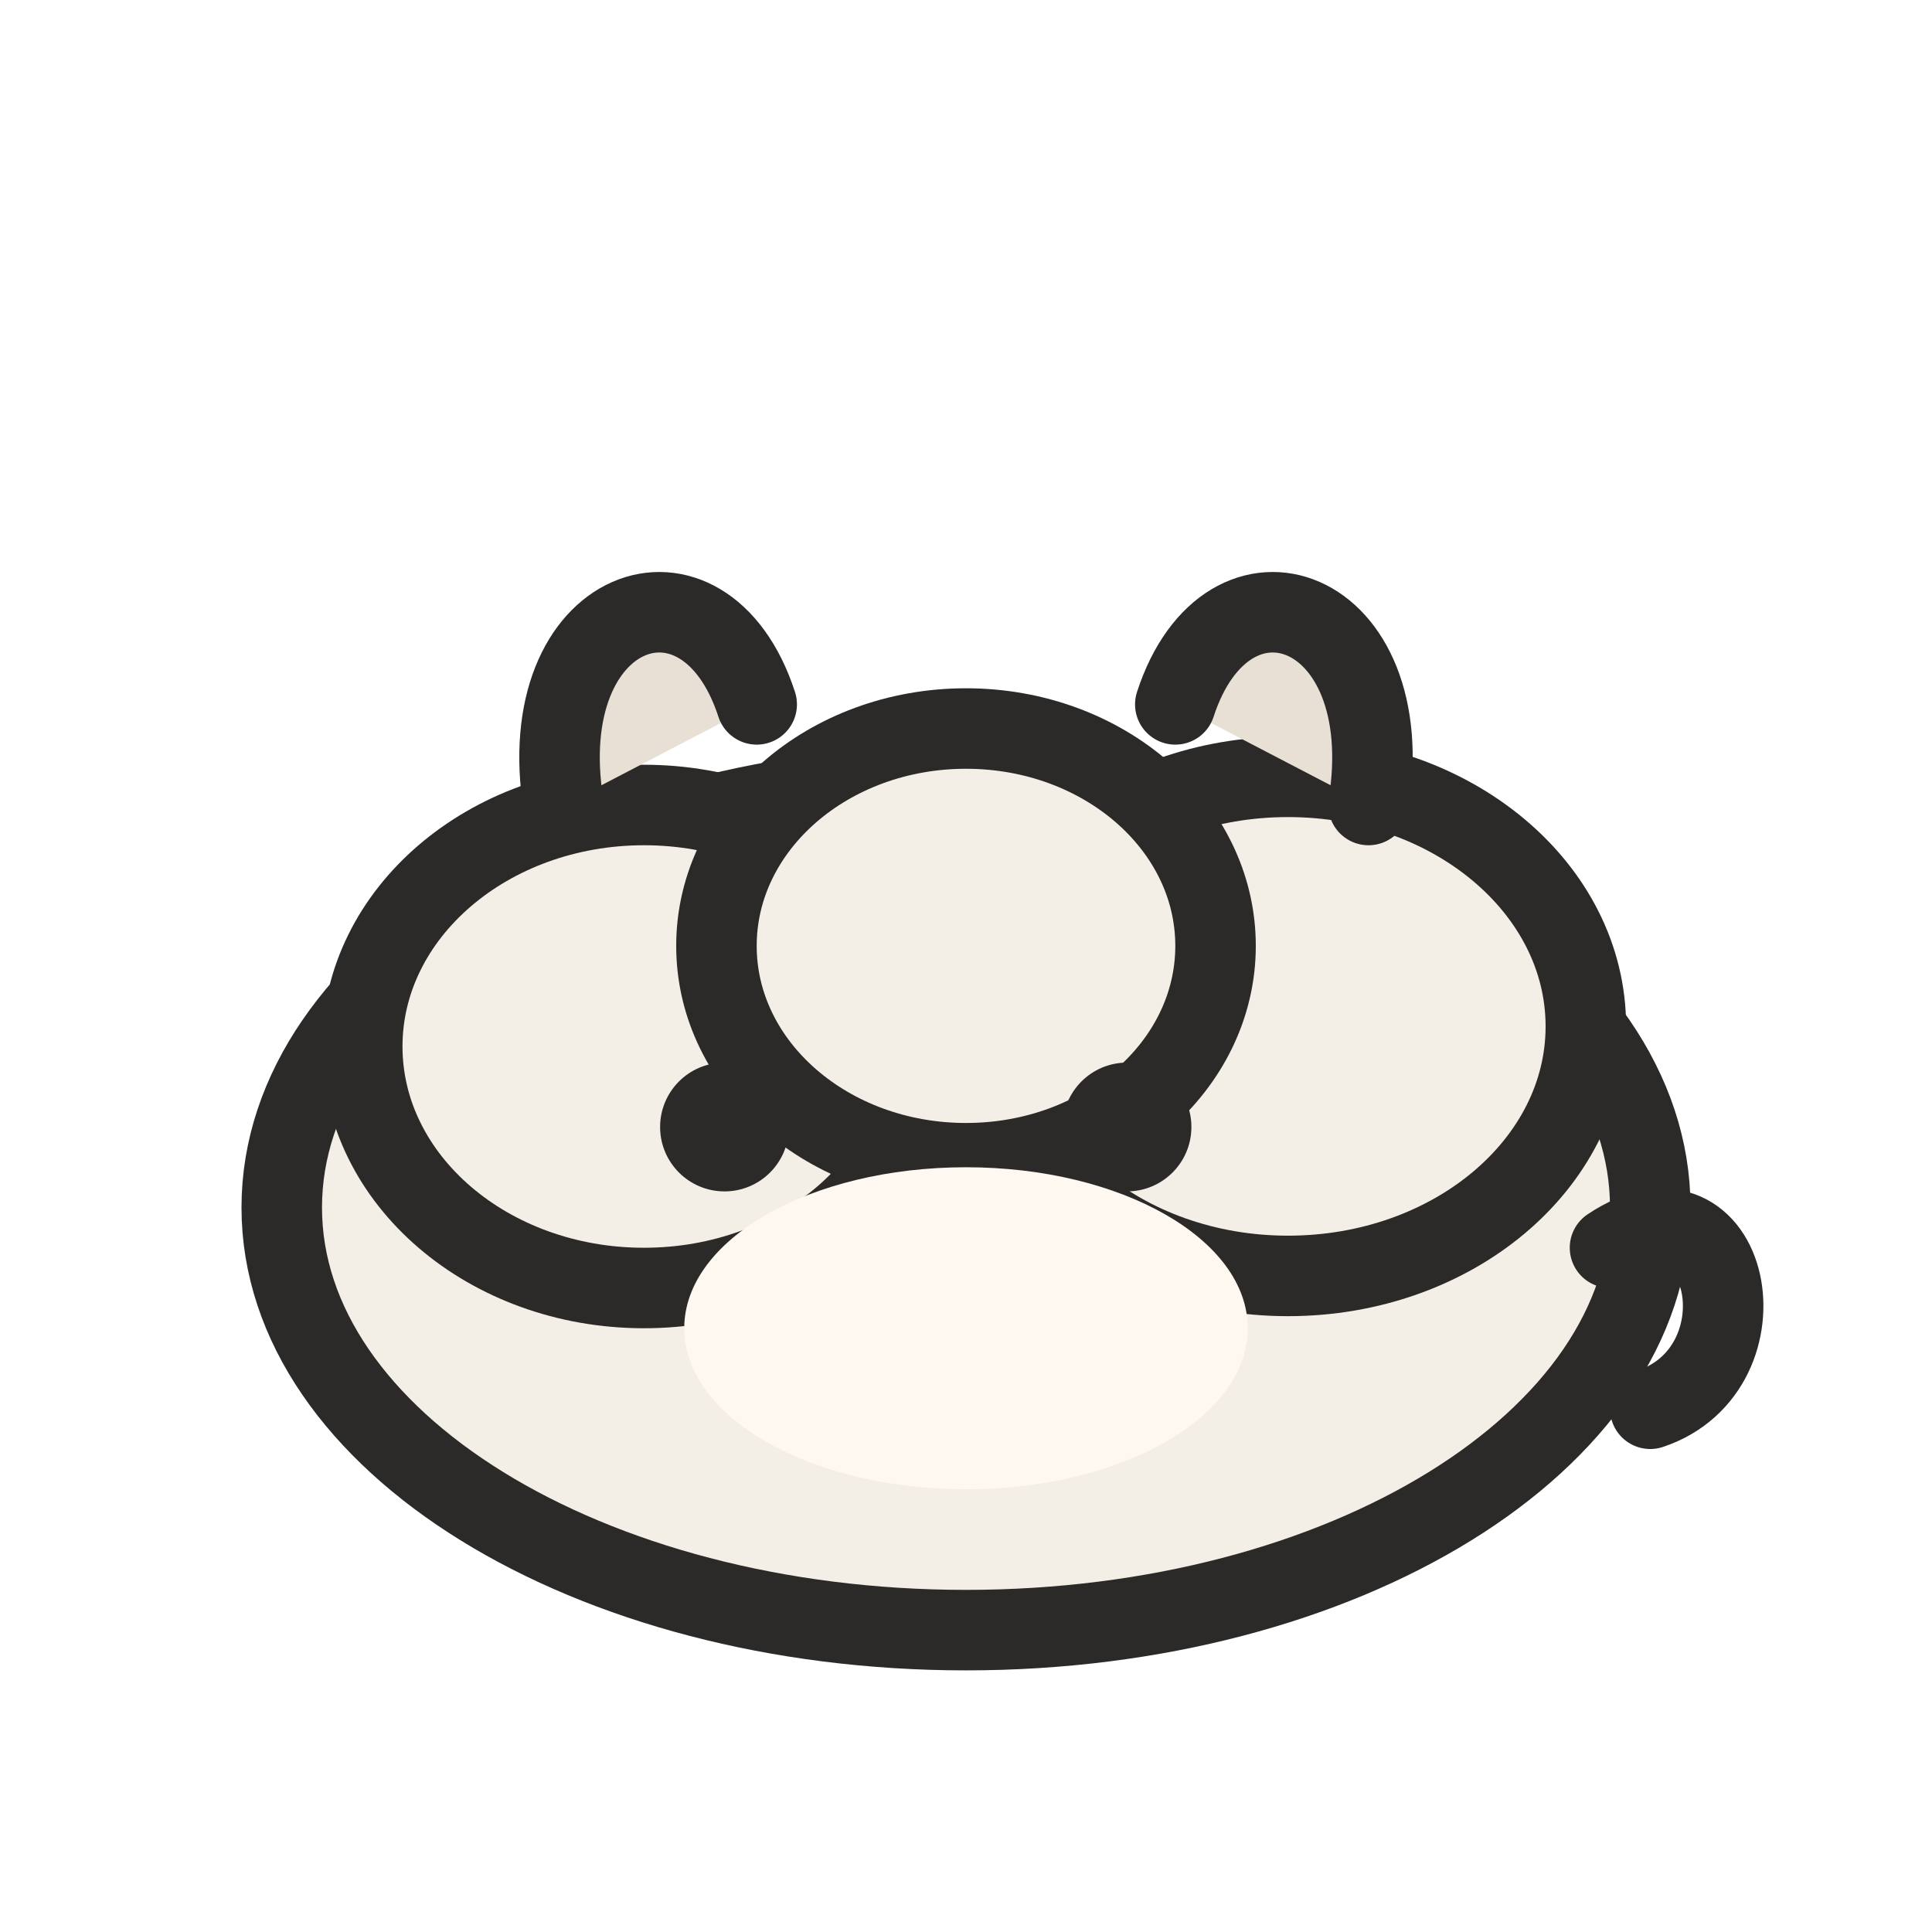
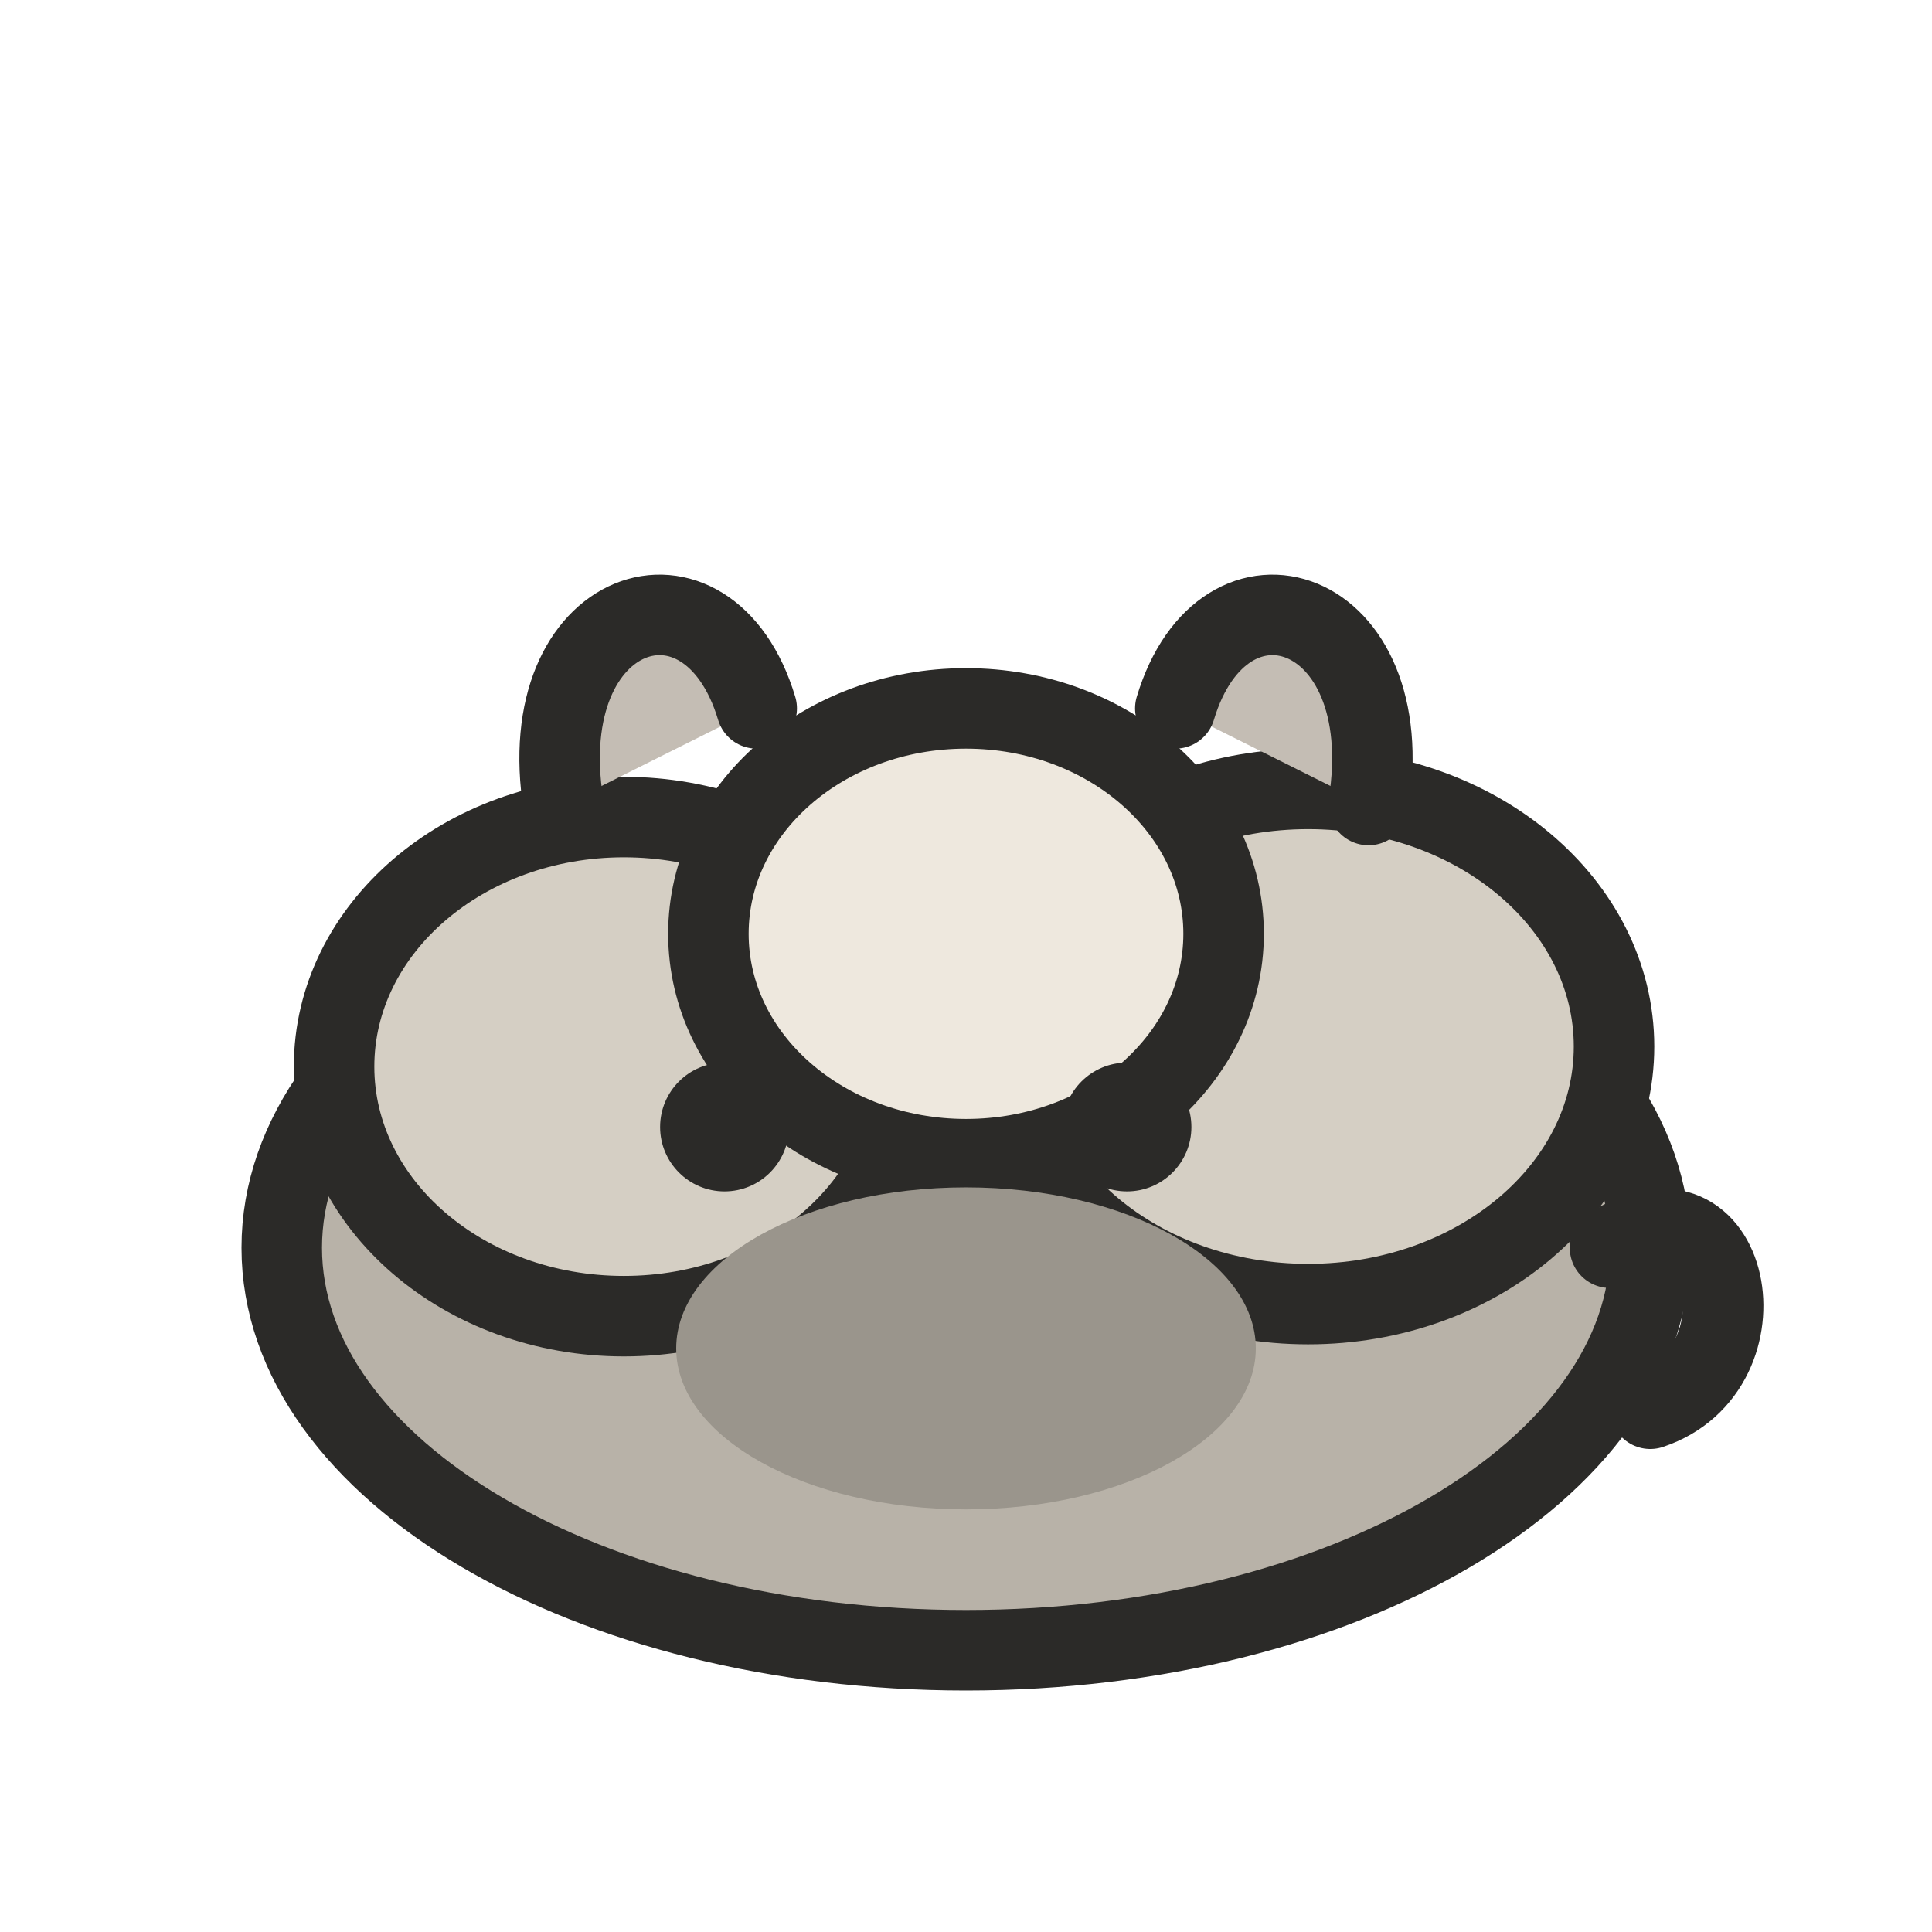
<svg xmlns="http://www.w3.org/2000/svg" width="48" height="48" viewBox="0 0 48 48" fill="none">
-   <ellipse cx="24" cy="30" rx="17" ry="10.5" fill="#F4EFE6" stroke="#2B2A28" stroke-width="2" stroke-linejoin="round" />
-   <ellipse cx="16" cy="26" rx="7" ry="6" fill="#F4EFE6" stroke="#2B2A28" stroke-width="2" />
-   <ellipse cx="32" cy="25.5" rx="7.4" ry="6.2" fill="#F4EFE6" stroke="#2B2A28" stroke-width="2" />
-   <ellipse cx="24" cy="23.5" rx="6.2" ry="5.4" fill="#F4EFE6" stroke="#2B2A28" stroke-width="2" />
-   <path d="M14 20 C13.2 15 17.5 13.5 18.8 17.5" fill="#E8E0D4" stroke="#2B2A28" stroke-width="2" stroke-linecap="round" stroke-linejoin="round" />
-   <path d="M34 20 C34.8 15 30.5 13.5 29.2 17.5" fill="#E8E0D4" stroke="#2B2A28" stroke-width="2" stroke-linecap="round" stroke-linejoin="round" />
-   <ellipse cx="24" cy="33" rx="7" ry="4" fill="#FFF8F0" />
+   <ellipse cx="24" cy="31" rx="17" ry="10" fill="#B8B2A8" stroke="#2B2A28" stroke-width="2" stroke-linejoin="round" />
+   <ellipse cx="15.5" cy="26.5" rx="7.2" ry="6.2" fill="#D5CFC4" stroke="#2B2A28" stroke-width="2" />
+   <ellipse cx="32.5" cy="26" rx="7.6" ry="6.4" fill="#D5CFC4" stroke="#2B2A28" stroke-width="2" />
+   <ellipse cx="24" cy="23.2" rx="6.4" ry="5.6" fill="#EEE8DE" stroke="#2B2A28" stroke-width="2" />
+   <path d="M14 20 C13.2 15 17.6 13.6 18.8 17.6" fill="#C4BDB4" stroke="#2B2A28" stroke-width="2" stroke-linecap="round" stroke-linejoin="round" />
+   <path d="M34 20 C34.8 15 30.4 13.6 29.2 17.6" fill="#C4BDB4" stroke="#2B2A28" stroke-width="2" stroke-linecap="round" stroke-linejoin="round" />
+   <ellipse cx="24" cy="33.5" rx="7.2" ry="4" fill="#9A958C" />
  <circle cx="18" cy="28" r="1.6" fill="#2B2A28" />
  <circle cx="28" cy="28" r="1.6" fill="#2B2A28" />
  <path d="M40 31 C43 29 44 34 41 35" fill="none" stroke="#2B2A28" stroke-width="2" stroke-linecap="round" />
</svg>
